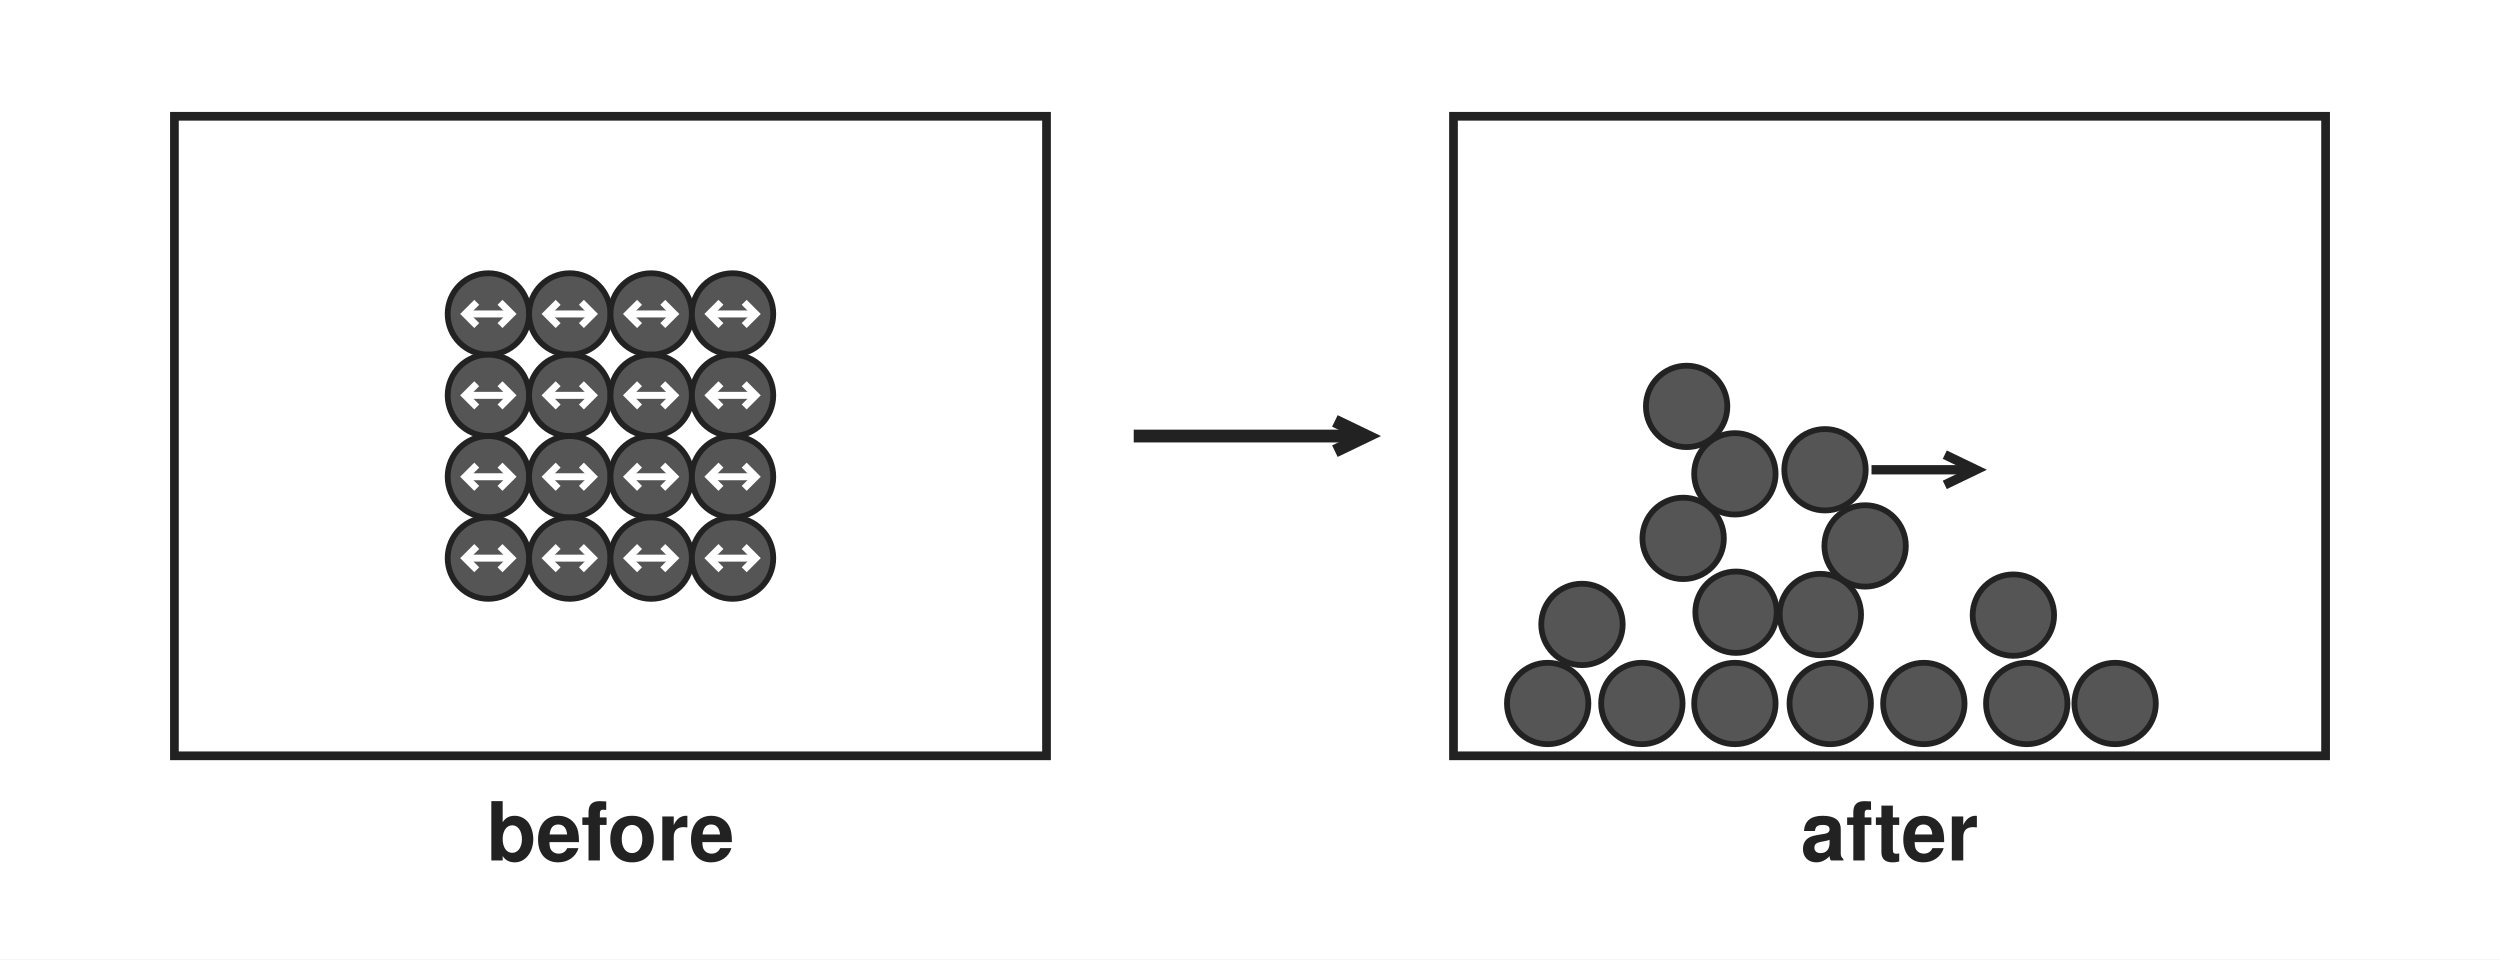
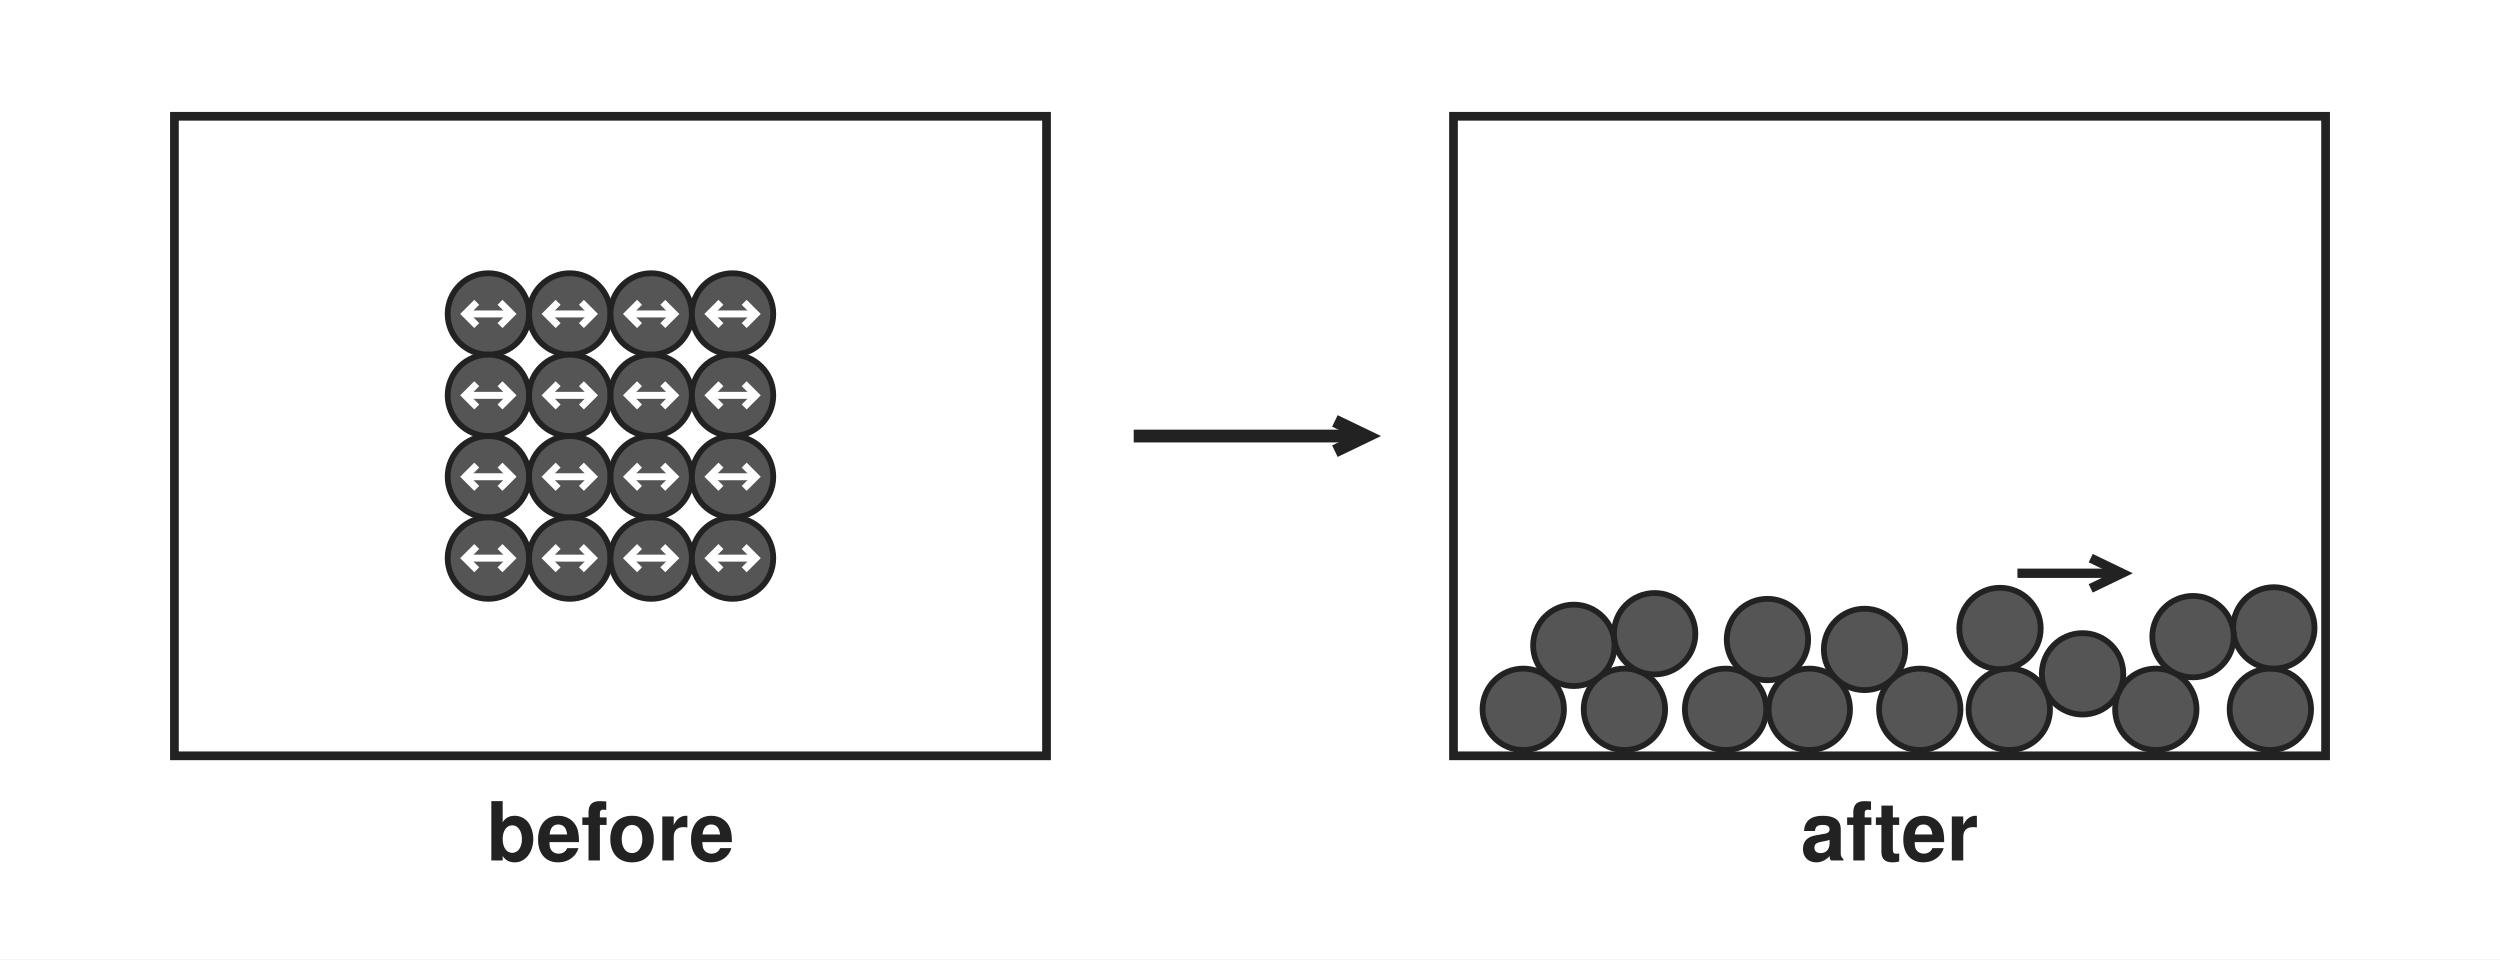
<svg xmlns="http://www.w3.org/2000/svg" viewBox="0 0 430 165" width="100%" role="img" aria-label="Two boxes of particles drawn as circles, labeled before and after, with an arrow between them" font-family="Helvetica,Arial,sans-serif" font-size="13" fill="#222">
  <rect width="430" height="165" fill="#ffffff" />
  <rect x="30" y="20" width="150" height="110" fill="#ffffff" stroke="#222" stroke-width="1.5" />
  <text x="105.0" y="148" text-anchor="middle" font-size="14" font-weight="bold" fill="#222">before</text>
  <circle cx="84.0" cy="54.0" r="7" fill="#555" stroke="#222" stroke-width="1" />
  <line x1="80.0" y1="54.0" x2="88.0" y2="54.0" stroke="#ffffff" stroke-width="1.2" />
  <polyline points="82.0,52.0 80.0,54.0 82.0,56.0" fill="none" stroke="#ffffff" stroke-width="1.2" />
  <polyline points="86.0,52.0 88.0,54.0 86.0,56.0" fill="none" stroke="#ffffff" stroke-width="1.2" />
  <circle cx="84.0" cy="68.0" r="7" fill="#555" stroke="#222" stroke-width="1" />
  <line x1="80.0" y1="68.0" x2="88.0" y2="68.0" stroke="#ffffff" stroke-width="1.2" />
  <polyline points="82.0,66.0 80.0,68.0 82.0,70.0" fill="none" stroke="#ffffff" stroke-width="1.2" />
  <polyline points="86.0,66.0 88.0,68.0 86.0,70.0" fill="none" stroke="#ffffff" stroke-width="1.2" />
  <circle cx="84.0" cy="82.0" r="7" fill="#555" stroke="#222" stroke-width="1" />
  <line x1="80.0" y1="82.0" x2="88.0" y2="82.0" stroke="#ffffff" stroke-width="1.2" />
  <polyline points="82.0,80.0 80.0,82.0 82.0,84.0" fill="none" stroke="#ffffff" stroke-width="1.2" />
  <polyline points="86.0,80.0 88.0,82.0 86.0,84.0" fill="none" stroke="#ffffff" stroke-width="1.2" />
  <circle cx="84.0" cy="96.0" r="7" fill="#555" stroke="#222" stroke-width="1" />
  <line x1="80.0" y1="96.0" x2="88.0" y2="96.0" stroke="#ffffff" stroke-width="1.2" />
  <polyline points="82.0,94.0 80.0,96.0 82.0,98.0" fill="none" stroke="#ffffff" stroke-width="1.2" />
  <polyline points="86.0,94.0 88.0,96.0 86.0,98.0" fill="none" stroke="#ffffff" stroke-width="1.2" />
  <circle cx="98.0" cy="54.0" r="7" fill="#555" stroke="#222" stroke-width="1" />
  <line x1="94.0" y1="54.0" x2="102.0" y2="54.0" stroke="#ffffff" stroke-width="1.2" />
  <polyline points="96.0,52.0 94.0,54.0 96.0,56.0" fill="none" stroke="#ffffff" stroke-width="1.2" />
  <polyline points="100.0,52.0 102.0,54.0 100.0,56.0" fill="none" stroke="#ffffff" stroke-width="1.2" />
  <circle cx="98.0" cy="68.0" r="7" fill="#555" stroke="#222" stroke-width="1" />
  <line x1="94.0" y1="68.0" x2="102.0" y2="68.0" stroke="#ffffff" stroke-width="1.2" />
  <polyline points="96.0,66.0 94.0,68.0 96.0,70.0" fill="none" stroke="#ffffff" stroke-width="1.2" />
  <polyline points="100.0,66.0 102.0,68.0 100.0,70.0" fill="none" stroke="#ffffff" stroke-width="1.2" />
  <circle cx="98.0" cy="82.0" r="7" fill="#555" stroke="#222" stroke-width="1" />
  <line x1="94.0" y1="82.0" x2="102.0" y2="82.0" stroke="#ffffff" stroke-width="1.2" />
  <polyline points="96.0,80.0 94.0,82.0 96.0,84.0" fill="none" stroke="#ffffff" stroke-width="1.2" />
  <polyline points="100.0,80.0 102.0,82.0 100.0,84.0" fill="none" stroke="#ffffff" stroke-width="1.2" />
  <circle cx="98.0" cy="96.0" r="7" fill="#555" stroke="#222" stroke-width="1" />
  <line x1="94.0" y1="96.0" x2="102.0" y2="96.0" stroke="#ffffff" stroke-width="1.2" />
  <polyline points="96.0,94.0 94.0,96.0 96.0,98.0" fill="none" stroke="#ffffff" stroke-width="1.2" />
  <polyline points="100.0,94.0 102.0,96.0 100.0,98.0" fill="none" stroke="#ffffff" stroke-width="1.2" />
  <circle cx="112.0" cy="54.0" r="7" fill="#555" stroke="#222" stroke-width="1" />
  <line x1="108.0" y1="54.0" x2="116.0" y2="54.0" stroke="#ffffff" stroke-width="1.2" />
  <polyline points="110.0,52.0 108.0,54.0 110.0,56.0" fill="none" stroke="#ffffff" stroke-width="1.2" />
  <polyline points="114.0,52.0 116.0,54.0 114.0,56.0" fill="none" stroke="#ffffff" stroke-width="1.2" />
  <circle cx="112.0" cy="68.0" r="7" fill="#555" stroke="#222" stroke-width="1" />
  <line x1="108.0" y1="68.0" x2="116.0" y2="68.0" stroke="#ffffff" stroke-width="1.2" />
  <polyline points="110.0,66.0 108.0,68.0 110.0,70.0" fill="none" stroke="#ffffff" stroke-width="1.2" />
  <polyline points="114.0,66.0 116.0,68.0 114.0,70.0" fill="none" stroke="#ffffff" stroke-width="1.2" />
  <circle cx="112.0" cy="82.0" r="7" fill="#555" stroke="#222" stroke-width="1" />
  <line x1="108.0" y1="82.0" x2="116.0" y2="82.0" stroke="#ffffff" stroke-width="1.2" />
  <polyline points="110.0,80.0 108.0,82.0 110.0,84.0" fill="none" stroke="#ffffff" stroke-width="1.2" />
  <polyline points="114.0,80.0 116.0,82.0 114.0,84.0" fill="none" stroke="#ffffff" stroke-width="1.2" />
  <circle cx="112.0" cy="96.0" r="7" fill="#555" stroke="#222" stroke-width="1" />
  <line x1="108.0" y1="96.0" x2="116.0" y2="96.0" stroke="#ffffff" stroke-width="1.2" />
  <polyline points="110.0,94.0 108.0,96.0 110.0,98.0" fill="none" stroke="#ffffff" stroke-width="1.2" />
  <polyline points="114.0,94.0 116.0,96.0 114.0,98.0" fill="none" stroke="#ffffff" stroke-width="1.2" />
  <circle cx="126.0" cy="54.0" r="7" fill="#555" stroke="#222" stroke-width="1" />
  <line x1="122.0" y1="54.0" x2="130.0" y2="54.0" stroke="#ffffff" stroke-width="1.2" />
  <polyline points="124.0,52.0 122.0,54.0 124.0,56.0" fill="none" stroke="#ffffff" stroke-width="1.2" />
  <polyline points="128.0,52.0 130.0,54.0 128.0,56.0" fill="none" stroke="#ffffff" stroke-width="1.2" />
  <circle cx="126.0" cy="68.0" r="7" fill="#555" stroke="#222" stroke-width="1" />
  <line x1="122.0" y1="68.0" x2="130.0" y2="68.0" stroke="#ffffff" stroke-width="1.2" />
  <polyline points="124.0,66.0 122.0,68.0 124.0,70.0" fill="none" stroke="#ffffff" stroke-width="1.2" />
  <polyline points="128.0,66.0 130.0,68.0 128.0,70.0" fill="none" stroke="#ffffff" stroke-width="1.2" />
  <circle cx="126.0" cy="82.0" r="7" fill="#555" stroke="#222" stroke-width="1" />
  <line x1="122.0" y1="82.0" x2="130.0" y2="82.0" stroke="#ffffff" stroke-width="1.2" />
  <polyline points="124.0,80.0 122.0,82.0 124.0,84.0" fill="none" stroke="#ffffff" stroke-width="1.2" />
  <polyline points="128.0,80.0 130.0,82.0 128.0,84.0" fill="none" stroke="#ffffff" stroke-width="1.2" />
  <circle cx="126.0" cy="96.0" r="7" fill="#555" stroke="#222" stroke-width="1" />
  <line x1="122.0" y1="96.0" x2="130.0" y2="96.0" stroke="#ffffff" stroke-width="1.2" />
  <polyline points="124.0,94.0 122.0,96.0 124.0,98.0" fill="none" stroke="#ffffff" stroke-width="1.2" />
  <polyline points="128.0,94.0 130.0,96.0 128.0,98.0" fill="none" stroke="#ffffff" stroke-width="1.2" />
  <line x1="195.0" y1="75.0" x2="235.0" y2="75.0" stroke="#222" stroke-width="2.2" />
  <polyline points="229.6,77.6 235.0,75.0 229.6,72.4" fill="none" stroke="#222" stroke-width="2.2" />
  <rect x="250" y="20" width="150" height="110" fill="#ffffff" stroke="#222" stroke-width="1.5" />
  <text x="325.0" y="148" text-anchor="middle" font-size="14" font-weight="bold" fill="#222">after</text>
-   <circle cx="266.2" cy="121.0" r="7" fill="#555" stroke="#222" stroke-width="1" />
-   <circle cx="282.4" cy="121.0" r="7" fill="#555" stroke="#222" stroke-width="1" />
-   <circle cx="298.4" cy="121.0" r="7" fill="#555" stroke="#222" stroke-width="1" />
-   <circle cx="314.8" cy="121.0" r="7" fill="#555" stroke="#222" stroke-width="1" />
-   <circle cx="330.9" cy="121.0" r="7" fill="#555" stroke="#222" stroke-width="1" />
-   <circle cx="348.6" cy="121.0" r="7" fill="#555" stroke="#222" stroke-width="1" />
-   <circle cx="363.8" cy="121.0" r="7" fill="#555" stroke="#222" stroke-width="1" />
-   <circle cx="298.6" cy="105.3" r="7" fill="#555" stroke="#222" stroke-width="1" />
-   <circle cx="313.1" cy="105.7" r="7" fill="#555" stroke="#222" stroke-width="1" />
-   <circle cx="272.1" cy="107.4" r="7" fill="#555" stroke="#222" stroke-width="1" />
-   <circle cx="346.3" cy="105.8" r="7" fill="#555" stroke="#222" stroke-width="1" />
-   <circle cx="289.5" cy="92.6" r="7" fill="#555" stroke="#222" stroke-width="1" />
-   <circle cx="320.8" cy="93.9" r="7" fill="#555" stroke="#222" stroke-width="1" />
-   <circle cx="298.4" cy="81.5" r="7" fill="#555" stroke="#222" stroke-width="1" />
-   <circle cx="290.1" cy="69.9" r="7" fill="#555" stroke="#222" stroke-width="1" />
-   <circle cx="313.9" cy="80.8" r="7" fill="#555" stroke="#222" stroke-width="1" />
-   <line x1="321.9" y1="80.8" x2="339.9" y2="80.8" stroke="#222" stroke-width="1.6" />
-   <polyline points="334.5,83.4 339.9,80.8 334.5,78.2" fill="none" stroke="#222" stroke-width="1.6" />
+   <circle cx="330.2" cy="122.0" r="7" fill="#555" stroke="#222" stroke-width="1" />
+   <circle cx="296.8" cy="122.0" r="7" fill="#555" stroke="#222" stroke-width="1" />
+   <circle cx="262.0" cy="122.0" r="7" fill="#555" stroke="#222" stroke-width="1" />
+   <circle cx="345.6" cy="122.0" r="7" fill="#555" stroke="#222" stroke-width="1" />
+   <circle cx="311.2" cy="122.0" r="7" fill="#555" stroke="#222" stroke-width="1" />
+   <circle cx="344.0" cy="108.1" r="7" fill="#555" stroke="#222" stroke-width="1" />
+   <circle cx="390.5" cy="122.0" r="7" fill="#555" stroke="#222" stroke-width="1" />
+   <circle cx="320.7" cy="111.7" r="7" fill="#555" stroke="#222" stroke-width="1" />
+   <circle cx="391.1" cy="108.0" r="7" fill="#555" stroke="#222" stroke-width="1" />
+   <circle cx="304.0" cy="110.0" r="7" fill="#555" stroke="#222" stroke-width="1" />
+   <circle cx="279.4" cy="122.0" r="7" fill="#555" stroke="#222" stroke-width="1" />
+   <circle cx="370.8" cy="122.0" r="7" fill="#555" stroke="#222" stroke-width="1" />
+   <circle cx="270.7" cy="111.0" r="7" fill="#555" stroke="#222" stroke-width="1" />
+   <circle cx="284.6" cy="109.0" r="7" fill="#555" stroke="#222" stroke-width="1" />
+   <circle cx="377.2" cy="109.5" r="7" fill="#555" stroke="#222" stroke-width="1" />
+   <circle cx="358.2" cy="115.9" r="7" fill="#555" stroke="#222" stroke-width="1" />
+   <line x1="347.0" y1="98.6" x2="365.0" y2="98.6" stroke="#222" stroke-width="1.6" />
+   <polyline points="359.6,101.2 365.0,98.6 359.6,96.0" fill="none" stroke="#222" stroke-width="1.6" />
</svg>
